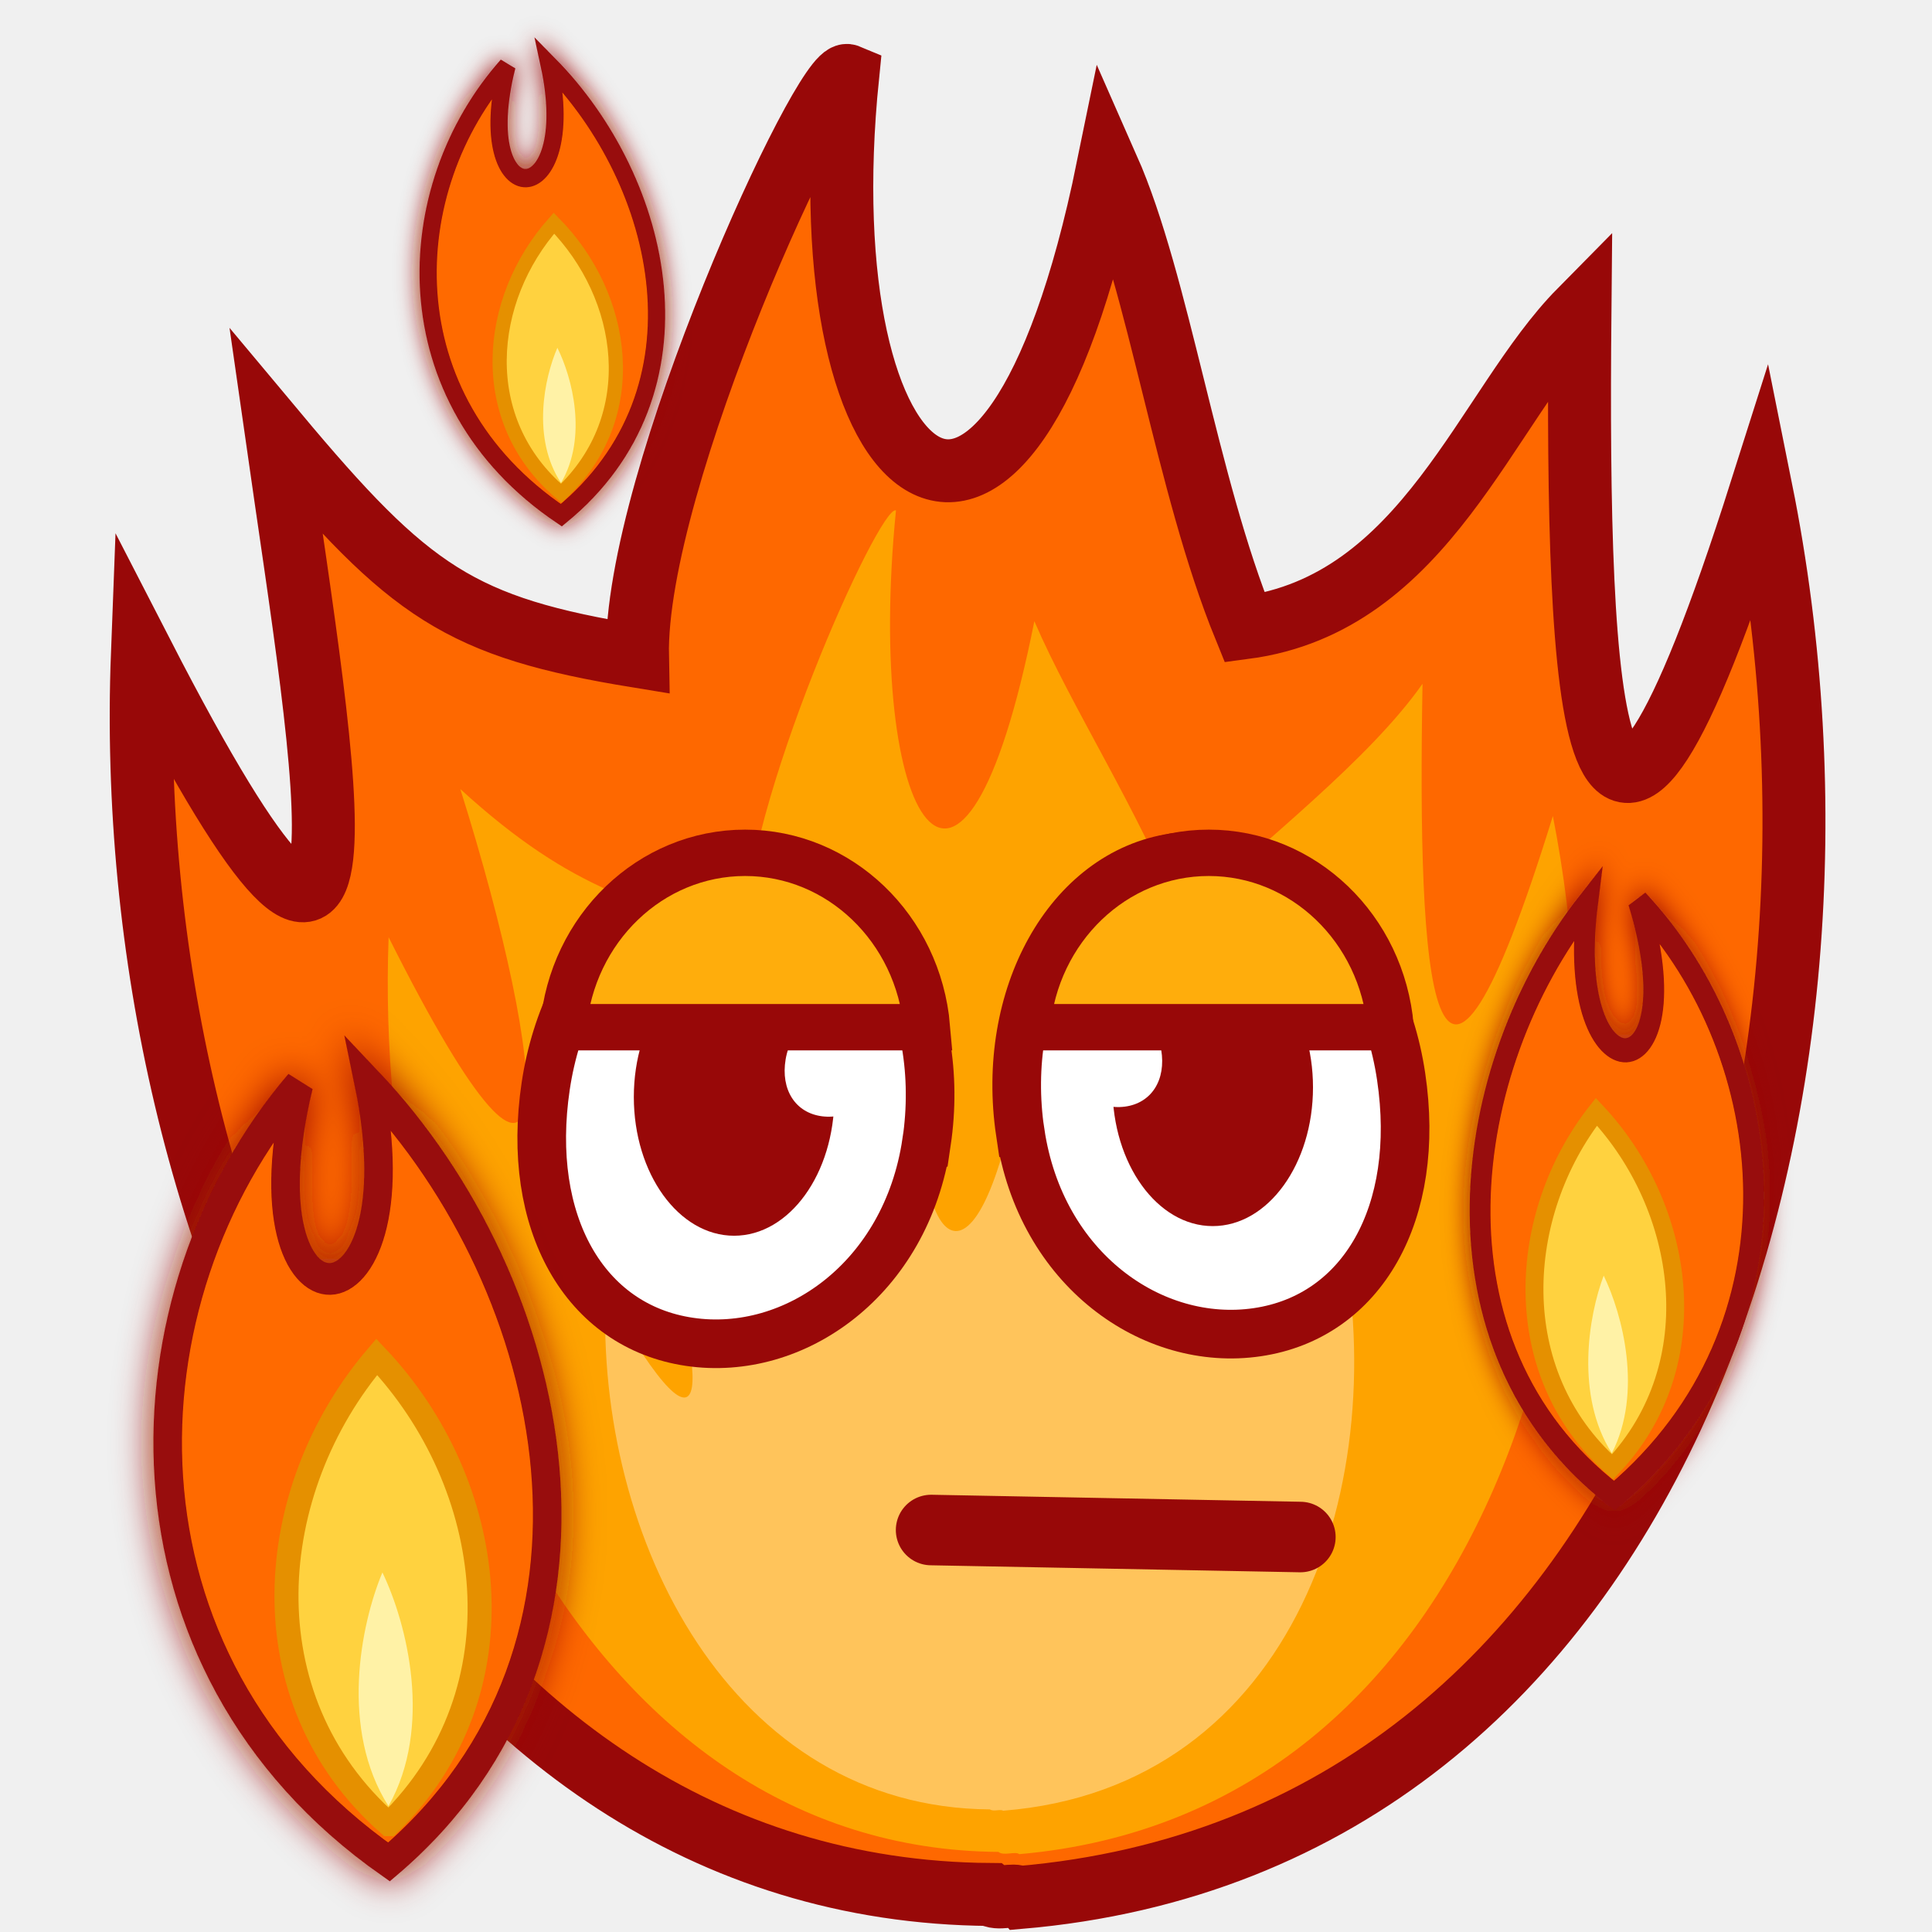
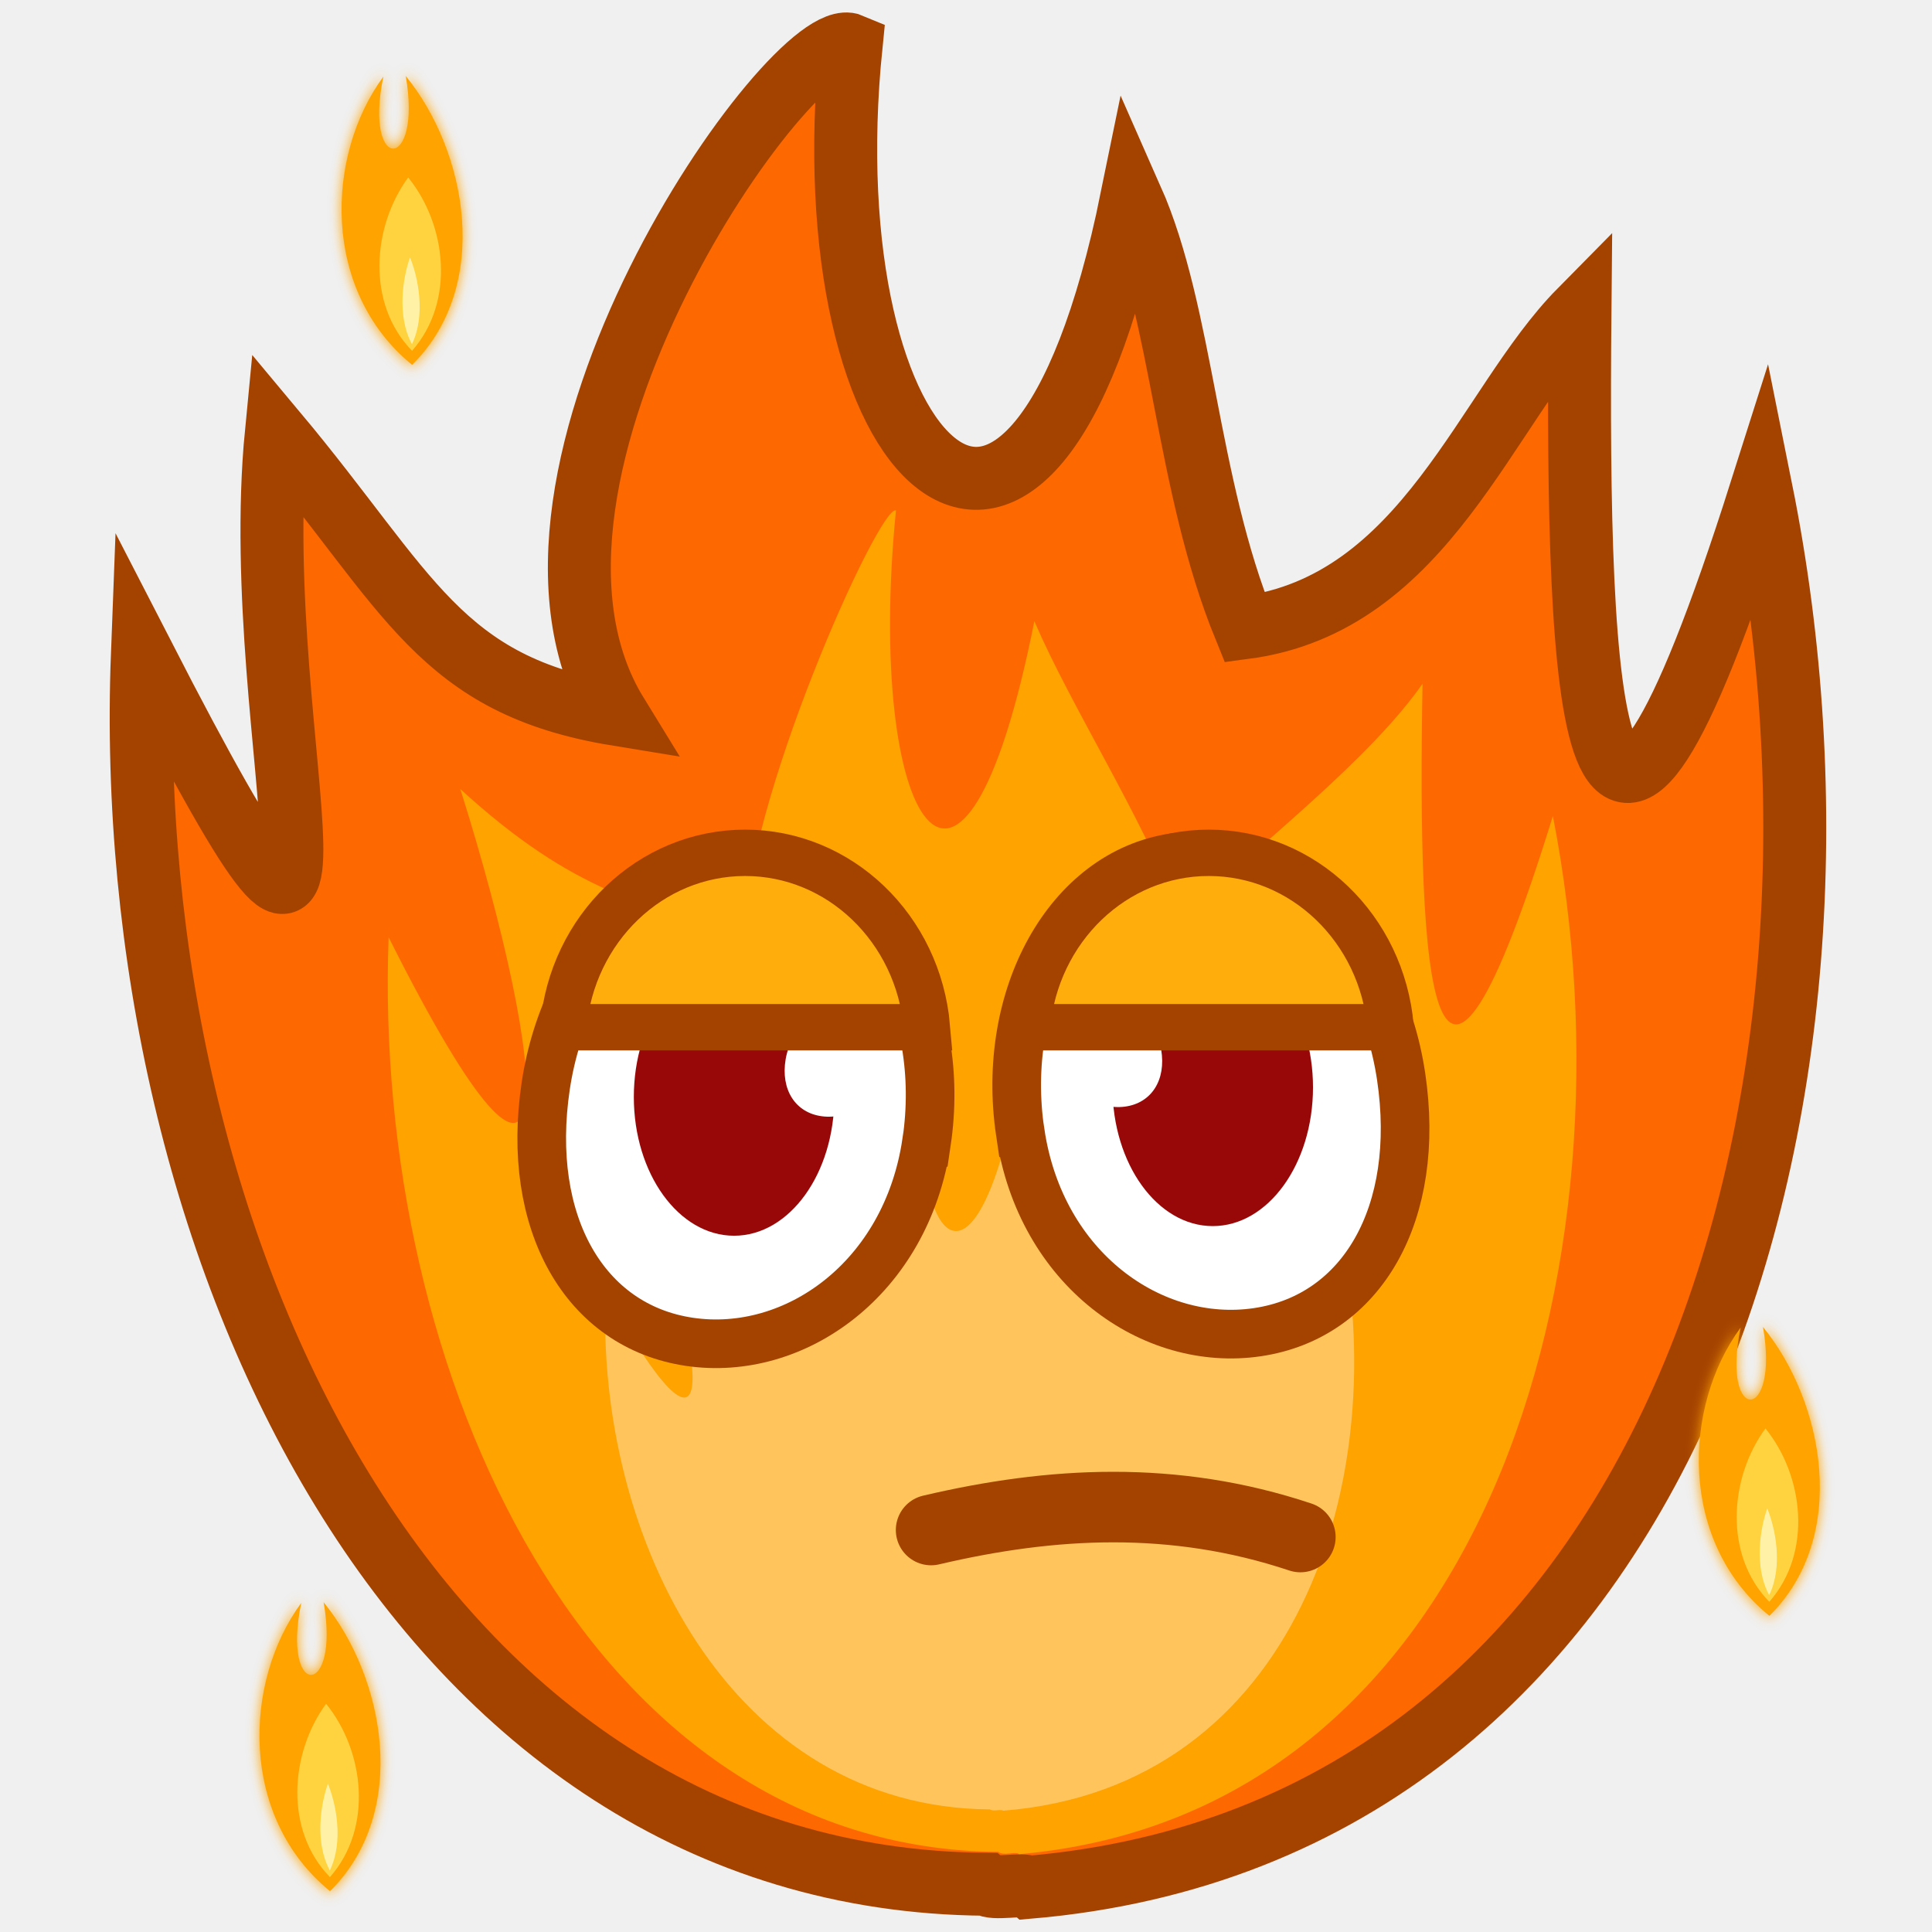
<svg xmlns="http://www.w3.org/2000/svg" width="100" height="100" viewBox="0 0 26.458 26.458" version="1.1" id="svg1" xml:space="preserve">
  <defs id="defs1">
    <linearGradient id="linearGradient13895">
      <stop style="stop-color:#000000;stop-opacity:1;" offset="0" id="stop13893" />
    </linearGradient>
    <filter style="color-interpolation-filters:sRGB;" id="filter14269" x="-0.312" y="-0.296" width="1.623" height="1.592">
      <feGaussianBlur stdDeviation="0.205" result="blur" id="feGaussianBlur14263" />
      <feComposite in="SourceGraphic" in2="blur" operator="in" result="composite1" id="feComposite14265" />
      <feComposite in="composite1" in2="composite1" operator="in" result="composite2" id="feComposite14267" />
    </filter>
    <filter style="color-interpolation-filters:sRGB;" id="filter14269-3" x="-0.312" y="-0.296" width="1.623" height="1.592">
      <feGaussianBlur stdDeviation="0.205" result="blur" id="feGaussianBlur14263-56" />
      <feComposite in="SourceGraphic" in2="blur" operator="in" result="composite1" id="feComposite14265-29" />
      <feComposite in="composite1" in2="composite1" operator="in" result="composite2" id="feComposite14267-1" />
    </filter>
    <filter style="color-interpolation-filters:sRGB;" id="filter14269-5" x="-0.312" y="-0.296" width="1.623" height="1.592">
      <feGaussianBlur stdDeviation="0.205" result="blur" id="feGaussianBlur14263-6" />
      <feComposite in="SourceGraphic" in2="blur" operator="in" result="composite1" id="feComposite14265-2" />
      <feComposite in="composite1" in2="composite1" operator="in" result="composite2" id="feComposite14267-9" />
    </filter>
    <filter style="color-interpolation-filters:sRGB;" id="filter14269-1" x="-0.312" y="-0.296" width="1.623" height="1.592">
      <feGaussianBlur stdDeviation="0.205" result="blur" id="feGaussianBlur14263-2" />
      <feComposite in="SourceGraphic" in2="blur" operator="in" result="composite1" id="feComposite14265-7" />
      <feComposite in="composite1" in2="composite1" operator="in" result="composite2" id="feComposite14267-0" />
    </filter>
    <filter style="color-interpolation-filters:sRGB;" id="filter14269-2" x="-0.312" y="-0.296" width="1.623" height="1.592">
      <feGaussianBlur stdDeviation="0.205" result="blur" id="feGaussianBlur14263-61" />
      <feComposite in="SourceGraphic" in2="blur" operator="in" result="composite1" id="feComposite14265-8" />
      <feComposite in="composite1" in2="composite1" operator="in" result="composite2" id="feComposite14267-7" />
    </filter>
    <filter style="color-interpolation-filters:sRGB;" id="filter14269-5-5" x="-0.312" y="-0.296" width="1.623" height="1.592">
      <feGaussianBlur stdDeviation="0.205" result="blur" id="feGaussianBlur14263-6-9" />
      <feComposite in="SourceGraphic" in2="blur" operator="in" result="composite1" id="feComposite14265-2-2" />
      <feComposite in="composite1" in2="composite1" operator="in" result="composite2" id="feComposite14267-9-2" />
    </filter>
    <filter style="color-interpolation-filters:sRGB;" id="filter14269-9" x="-0.312" y="-0.296" width="1.623" height="1.592">
      <feGaussianBlur stdDeviation="0.205" result="blur" id="feGaussianBlur14263-3" />
      <feComposite in="SourceGraphic" in2="blur" operator="in" result="composite1" id="feComposite14265-1" />
      <feComposite in="composite1" in2="composite1" operator="in" result="composite2" id="feComposite14267-94" />
    </filter>
    <filter style="color-interpolation-filters:sRGB;" id="filter14269-5-0" x="-0.312" y="-0.296" width="1.623" height="1.592">
      <feGaussianBlur stdDeviation="0.205" result="blur" id="feGaussianBlur14263-6-6" />
      <feComposite in="SourceGraphic" in2="blur" operator="in" result="composite1" id="feComposite14265-2-3" />
      <feComposite in="composite1" in2="composite1" operator="in" result="composite2" id="feComposite14267-9-20" />
    </filter>
    <filter style="color-interpolation-filters:sRGB;" id="filter14269-52" x="-0.312" y="-0.296" width="1.623" height="1.592">
      <feGaussianBlur stdDeviation="0.205" result="blur" id="feGaussianBlur14263-5" />
      <feComposite in="SourceGraphic" in2="blur" operator="in" result="composite1" id="feComposite14265-4" />
      <feComposite in="composite1" in2="composite1" operator="in" result="composite2" id="feComposite14267-74" />
    </filter>
    <filter style="color-interpolation-filters:sRGB;" id="filter14269-5-4" x="-0.312" y="-0.296" width="1.623" height="1.592">
      <feGaussianBlur stdDeviation="0.205" result="blur" id="feGaussianBlur14263-6-3" />
      <feComposite in="SourceGraphic" in2="blur" operator="in" result="composite1" id="feComposite14265-2-1" />
      <feComposite in="composite1" in2="composite1" operator="in" result="composite2" id="feComposite14267-9-4" />
    </filter>
-     <filter id="cartoonGlow" x="-0.156" y="-0.126" width="1.313" height="1.215">
+     <filter id="cartoonGlow" x="-0.119" y="-0.064" width="1.237" height="1.128">
      <feGaussianBlur stdDeviation="4" result="blur" id="feGaussianBlur1" />
      <feMerge id="feMerge2">
        <feMergeNode in="blur" id="feMergeNode1" />
        <feMergeNode in="SourceGraphic" id="feMergeNode2" />
      </feMerge>
    </filter>
  </defs>
  <g id="layer1">
-     <path id="path12" style="fill:#fe6800;fill-opacity:1;stroke:#980808;stroke-width:0.862;stroke-dasharray:none;stroke-opacity:1" d="M 8.73,8.988 C 6.297,8.591 5.612,8.114 3.784,5.928 4.465,10.694 5.378,15.622 1.95,8.96 1.64,17.075 5.771,25.889 13.562,25.944 c 0.098,0.081 0.32,-0.017 0.397,0.042 C 22.786,25.232 25.81,15.125 24.119,6.709 21.804,14.003 21.586,9.67 21.637,4.253 20.342,5.565 19.536,8.267 17.046,8.596 16.241,6.621 15.874,3.89 15.171,2.298 13.795,9.029 11.019,6.816 11.609,1.035 11.3,0.906 8.682,6.566 8.73,8.988 Z" />
+     <path id="path12" style="fill:#fe6800;fill-opacity:1;stroke:#a44300;stroke-width:0.862;stroke-dasharray:none;stroke-opacity:1" d="M 8.449,9.784 C 6.016,9.386 5.612,8.114 3.784,5.928 3.369,10.207 5.376,15.621 1.95,8.96 1.64,17.075 5.713,25.749 13.504,25.804 c 0.098,0.081 0.507,-0.017 0.585,0.042 C 22.915,25.091 25.81,15.125 24.119,6.709 21.804,14.003 21.586,9.67 21.637,4.253 20.342,5.565 19.536,8.267 17.046,8.596 16.241,6.621 16.202,4.311 15.498,2.719 14.123,9.45 11.066,6.395 11.656,0.614 10.882,0.286 6.445,6.523 8.449,9.784 Z" />
    <path id="path31" style="fill:#fea300;fill-opacity:1;stroke:none;stroke-width:0.628;stroke-dasharray:none;stroke-opacity:1" d="M 10.198,12.856 C 8.801,12.356 7.893,12.258 6.304,10.806 c 1.225,3.891 1.483,6.942 -0.982,2.029 -0.223,5.985 2.748,12.485 8.351,12.526 0.071,0.06 0.23,-0.013 0.286,0.031 6.348,-0.557 8.523,-8.01 7.307,-14.217 -1.665,5.379 -1.856,2.218 -1.785,-1.811 -0.729,1.037 -2.15,2.133 -3.301,3.203 -0.579,-1.457 -1.509,-2.885 -2.015,-4.06 -0.989,4.964 -2.32,2.747 -1.895,-1.517 -0.222,-0.095 -2.105,4.079 -2.071,5.866 z" />
    <path id="path32" style="fill:#ffc45b;fill-opacity:1;stroke:none;stroke-width:0.375;stroke-dasharray:none;stroke-opacity:1" d="m 11.367,17.713 c -0.881,-0.282 -1.452,-0.338 -2.454,-1.158 0.772,2.199 0.935,3.923 -0.619,1.146 -0.141,3.382 1.732,7.055 5.263,7.078 0.044,0.034 0.145,-0.007 0.18,0.018 4.001,-0.315 5.371,-4.526 4.605,-8.034 -1.049,3.04 -1.169,1.253 -1.125,-1.024 -0.46,0.586 -1.355,1.205 -2.081,1.81 -0.365,-0.823 -0.951,-1.63 -1.27,-2.294 -0.623,2.805 -1.462,1.552 -1.194,-0.857 -0.14,-0.054 -1.327,2.305 -1.305,3.315 z" />
-     <path id="path28" style="fill:#ffffff;stroke:#980808;stroke-width:0.666;stroke-opacity:1" d="m 13.973,15.512 c 0.278,1.868 1.805,2.944 3.245,2.732 1.44,-0.212 2.248,-1.633 1.97,-3.501 -0.278,-1.868 -1.671,-3.211 -3.112,-2.999 -1.44,0.212 -2.382,1.899 -2.104,3.768 z" />
+     <path id="path28" style="fill:#ffffff;stroke:#a44300;stroke-width:0.666;stroke-opacity:1" d="m 13.973,15.512 c 0.278,1.868 1.805,2.944 3.245,2.732 1.44,-0.212 2.248,-1.633 1.97,-3.501 -0.278,-1.868 -1.671,-3.211 -3.112,-2.999 -1.44,0.212 -2.382,1.899 -2.104,3.768 z" />
    <ellipse style="fill:#980808;fill-opacity:1;stroke:none;stroke-width:0.694;stroke-opacity:1" id="ellipse28" cx="-16.608" cy="14.891" rx="1.373" ry="1.9" transform="scale(-1,1)" />
    <path id="path29" style="fill:#ffffff;stroke:none;stroke-width:0.158;stroke-opacity:1" d="m 14.584,14.546 c 0.07,0.416 0.456,0.656 0.82,0.609 0.364,-0.047 0.568,-0.364 0.498,-0.78 -0.07,-0.416 -0.422,-0.716 -0.787,-0.668 -0.364,0.047 -0.602,0.423 -0.532,0.84 z" />
-     <path id="ellipse3" style="fill:#ffffff;stroke:#980808;stroke-width:0.666;stroke-opacity:1" d="m 12.688,15.644 c -0.278,1.868 -1.805,2.944 -3.245,2.732 -1.44,-0.212 -2.248,-1.633 -1.97,-3.501 0.278,-1.868 1.671,-3.211 3.112,-2.999 1.44,0.212 2.382,1.899 2.104,3.768 z" />
+     <path id="ellipse3" style="fill:#ffffff;stroke:#a44300;stroke-width:0.666;stroke-opacity:1" d="m 12.688,15.644 c -0.278,1.868 -1.805,2.944 -3.245,2.732 -1.44,-0.212 -2.248,-1.633 -1.97,-3.501 0.278,-1.868 1.671,-3.211 3.112,-2.999 1.44,0.212 2.382,1.899 2.104,3.768 z" />
    <ellipse style="fill:#980808;fill-opacity:1;stroke:none;stroke-width:0.694;stroke-opacity:1" id="path7" cx="10.053" cy="15.023" rx="1.373" ry="1.9" />
    <path id="path8" style="fill:#ffffff;stroke:none;stroke-width:0.158;stroke-opacity:1" d="m 12.077,14.678 c -0.07,0.416 -0.456,0.656 -0.82,0.609 -0.364,-0.047 -0.568,-0.364 -0.498,-0.78 0.07,-0.416 0.422,-0.716 0.787,-0.668 0.364,0.047 0.602,0.423 0.532,0.84 z" />
-     <path id="ellipse14" style="fill:#ffad0c;fill-opacity:1;stroke:#980808;stroke-width:0.635;stroke-dasharray:none;stroke-opacity:1" d="m 7.714,14.067 a 2.5,2.626 0 0 1 2.49,-2.388 2.5,2.626 0 0 1 2.49,2.388 z" />
-     <path d="M 100,240 C 40,200 45,130 85,90 c -15,50 25,50 15,0 40,40 55,110 0,150 z" fill="#ff6a00" filter="url(#cartoonGlow)" id="path16" transform="matrix(0.06392184,-0.00165498,0.00184114,0.07111216,-1.50728,8.597483)" style="stroke:#980808;stroke-width:6.112;stroke-dasharray:none;stroke-opacity:1" />
-     <path d="M 5.324,24.981 C 3.361,23.253 3.607,20.4 5.159,18.581 c 1.644,1.736 2.037,4.573 0.166,6.4 z" fill="#ffd23f" id="path17" style="stroke:#e59000;stroke-width:0.329;stroke-dasharray:none;stroke-opacity:1" />
-     <path d="m 5.32,24.734 c -0.667,-1.05 -0.384,-2.481 -0.083,-3.2 0.338,0.703 0.694,2.117 0.083,3.2 z" fill="#fff2a6" id="path18" style="stroke-width:0.067" />
-     <path d="M 100,240 C 40,200 45,130 85,90 c -15,50 25,50 15,0 40,40 55,110 0,150 z" fill="#ff6a00" filter="url(#cartoonGlow)" id="path22" transform="matrix(0.03847132,-9.5676543e-4,0.00110809,0.04111091,3.573964,-2.715569)" style="stroke:#980808;stroke-width:6.112;stroke-dasharray:none;stroke-opacity:1" />
-     <path d="M 7.686,6.756 C 6.504,5.757 6.652,4.108 7.586,3.056 8.575,4.06 8.812,5.7 7.686,6.756 Z" fill="#ffd23f" id="path23" style="stroke:#e59000;stroke-width:0.194;stroke-dasharray:none;stroke-opacity:1" />
-     <path d="M 7.683,6.613 C 7.281,6.006 7.452,5.179 7.633,4.763 7.836,5.169 8.051,5.987 7.683,6.613 Z" fill="#fff2a6" id="path24" style="stroke-width:0.04" />
-     <path d="M 100,240 C 40,200 45,130 85,90 c -15,50 25,50 15,0 40,40 55,110 0,150 z" fill="#ff6a00" filter="url(#cartoonGlow)" id="path25" transform="matrix(-0.04644837,0.00200328,0.00245712,0.05404456,26.16373,7.310749)" style="stroke:#980808;stroke-width:6.114;stroke-dasharray:none;stroke-opacity:1" />
-     <path d="m 22.083,20.089 c 1.332,-1.411 1.001,-3.563 -0.221,-4.864 -1.1,1.401 -1.234,3.573 0.221,4.864 z" fill="#ffd23f" id="path26" style="stroke:#e59000;stroke-width:0.245;stroke-dasharray:none;stroke-opacity:1" />
-     <path d="m 22.073,19.901 c 0.428,-0.831 0.146,-1.902 -0.111,-2.432 -0.208,0.55 -0.391,1.641 0.111,2.432 z" fill="#fff2a6" id="path27" style="stroke-width:0.05" />
-     <path style="fill:#ffc45b;fill-opacity:1;stroke:#980808;stroke-width:0.966;stroke-linecap:round;stroke-dasharray:none;stroke-opacity:1" d="m 12.751,20.953 5.057,0.096" id="path33" />
-     <path id="path1" style="fill:#ffad0c;fill-opacity:1;stroke:#980808;stroke-width:0.635;stroke-dasharray:none;stroke-opacity:1" d="m 14.064,14.067 a 2.5,2.626 0 0 1 2.49,-2.388 2.5,2.626 0 0 1 2.49,2.388 z" />
+     <path id="ellipse14" style="fill:#ffad0c;fill-opacity:1;stroke:#a44300;stroke-width:0.635;stroke-dasharray:none;stroke-opacity:1" d="m 7.714,14.067 a 2.5,2.626 0 0 1 2.49,-2.388 2.5,2.626 0 0 1 2.49,2.388 z" />
+     <g id="g1" transform="matrix(0.5297098,0,0,0.6416497,-11.98986,18.61046)">
+       <path d="M 100,240 C 40,200 45,130 85,90 c -15,50 25,50 15,0 40,40 55,110 0,150 z" fill="#ff6a00" filter="url(#cartoonGlow)" id="path22" transform="matrix(0.03847132,-9.5676543e-4,0.00110809,0.04111091,27.05359,1.587471)" style="fill:#fea300;fill-opacity:1;stroke:none;stroke-width:6.112;stroke-dasharray:none;stroke-opacity:1" />
+       <path d="m 31.165,11.059 c -1.182,-0.999 -1.034,-2.648 -0.1,-3.7 0.989,1.004 1.226,2.644 0.1,3.7 z" fill="#ffd23f" id="path23" style="stroke:none;stroke-width:0.194;stroke-dasharray:none;stroke-opacity:1" />
+       <path d="m 31.162,10.916 c -0.401,-0.607 -0.231,-1.434 -0.05,-1.85 0.203,0.406 0.418,1.224 0.05,1.85 z" fill="#fff2a6" id="path24" style="stroke-width:0.04" />
+     </g>
+     <path style="fill:#ffc45b;fill-opacity:1;stroke:#a44300;stroke-width:0.966;stroke-linecap:round;stroke-dasharray:none;stroke-opacity:1" d="m 12.751,20.953 c 1.648,-0.387 3.322,-0.483 5.057,0.096" id="path33" />
+     <path id="path1" style="fill:#ffad0c;fill-opacity:1;stroke:#a44300;stroke-width:0.635;stroke-dasharray:none;stroke-opacity:1" d="m 14.064,14.067 a 2.5,2.626 0 0 1 2.49,-2.388 2.5,2.626 0 0 1 2.49,2.388 z" />
+     <g id="g4" transform="matrix(0.5297098,0,0,0.6416497,7.721593,14.84014)">
+       <path d="M 100,240 C 40,200 45,130 85,90 c -15,50 25,50 15,0 40,40 55,110 0,150 z" fill="#ff6a00" filter="url(#cartoonGlow)" id="path2" transform="matrix(0.03847132,-9.5676543e-4,0.00110809,0.04111091,27.05359,1.587471)" style="fill:#fea300;fill-opacity:1;stroke:none;stroke-width:6.112;stroke-dasharray:none;stroke-opacity:1" />
+       <path d="m 31.165,11.059 c -1.182,-0.999 -1.034,-2.648 -0.1,-3.7 0.989,1.004 1.226,2.644 0.1,3.7 z" fill="#ffd23f" id="path3" style="stroke:none;stroke-width:0.194;stroke-dasharray:none;stroke-opacity:1" />
+       <path d="m 31.162,10.916 c -0.401,-0.607 -0.231,-1.434 -0.05,-1.85 0.203,0.406 0.418,1.224 0.05,1.85 z" fill="#fff2a6" id="path4" style="stroke-width:0.04" />
+     </g>
+     <g id="g9" transform="matrix(0.5297098,0,0,0.6416497,-10.86539,-2.291626)">
+       <path d="M 100,240 C 40,200 45,130 85,90 c -15,50 25,50 15,0 40,40 55,110 0,150 z" fill="#ff6a00" filter="url(#cartoonGlow)" id="path5" transform="matrix(0.03847132,-9.5676543e-4,0.00110809,0.04111091,27.05359,1.587471)" style="fill:#fea300;fill-opacity:1;stroke:none;stroke-width:6.112;stroke-dasharray:none;stroke-opacity:1" />
+       <path d="m 31.165,11.059 c -1.182,-0.999 -1.034,-2.648 -0.1,-3.7 0.989,1.004 1.226,2.644 0.1,3.7 z" fill="#ffd23f" id="path6" style="stroke:none;stroke-width:0.194;stroke-dasharray:none;stroke-opacity:1" />
+       <path d="m 31.162,10.916 c -0.401,-0.607 -0.231,-1.434 -0.05,-1.85 0.203,0.406 0.418,1.224 0.05,1.85 z" fill="#fff2a6" id="path9" style="stroke-width:0.04" />
+     </g>
  </g>
</svg>
